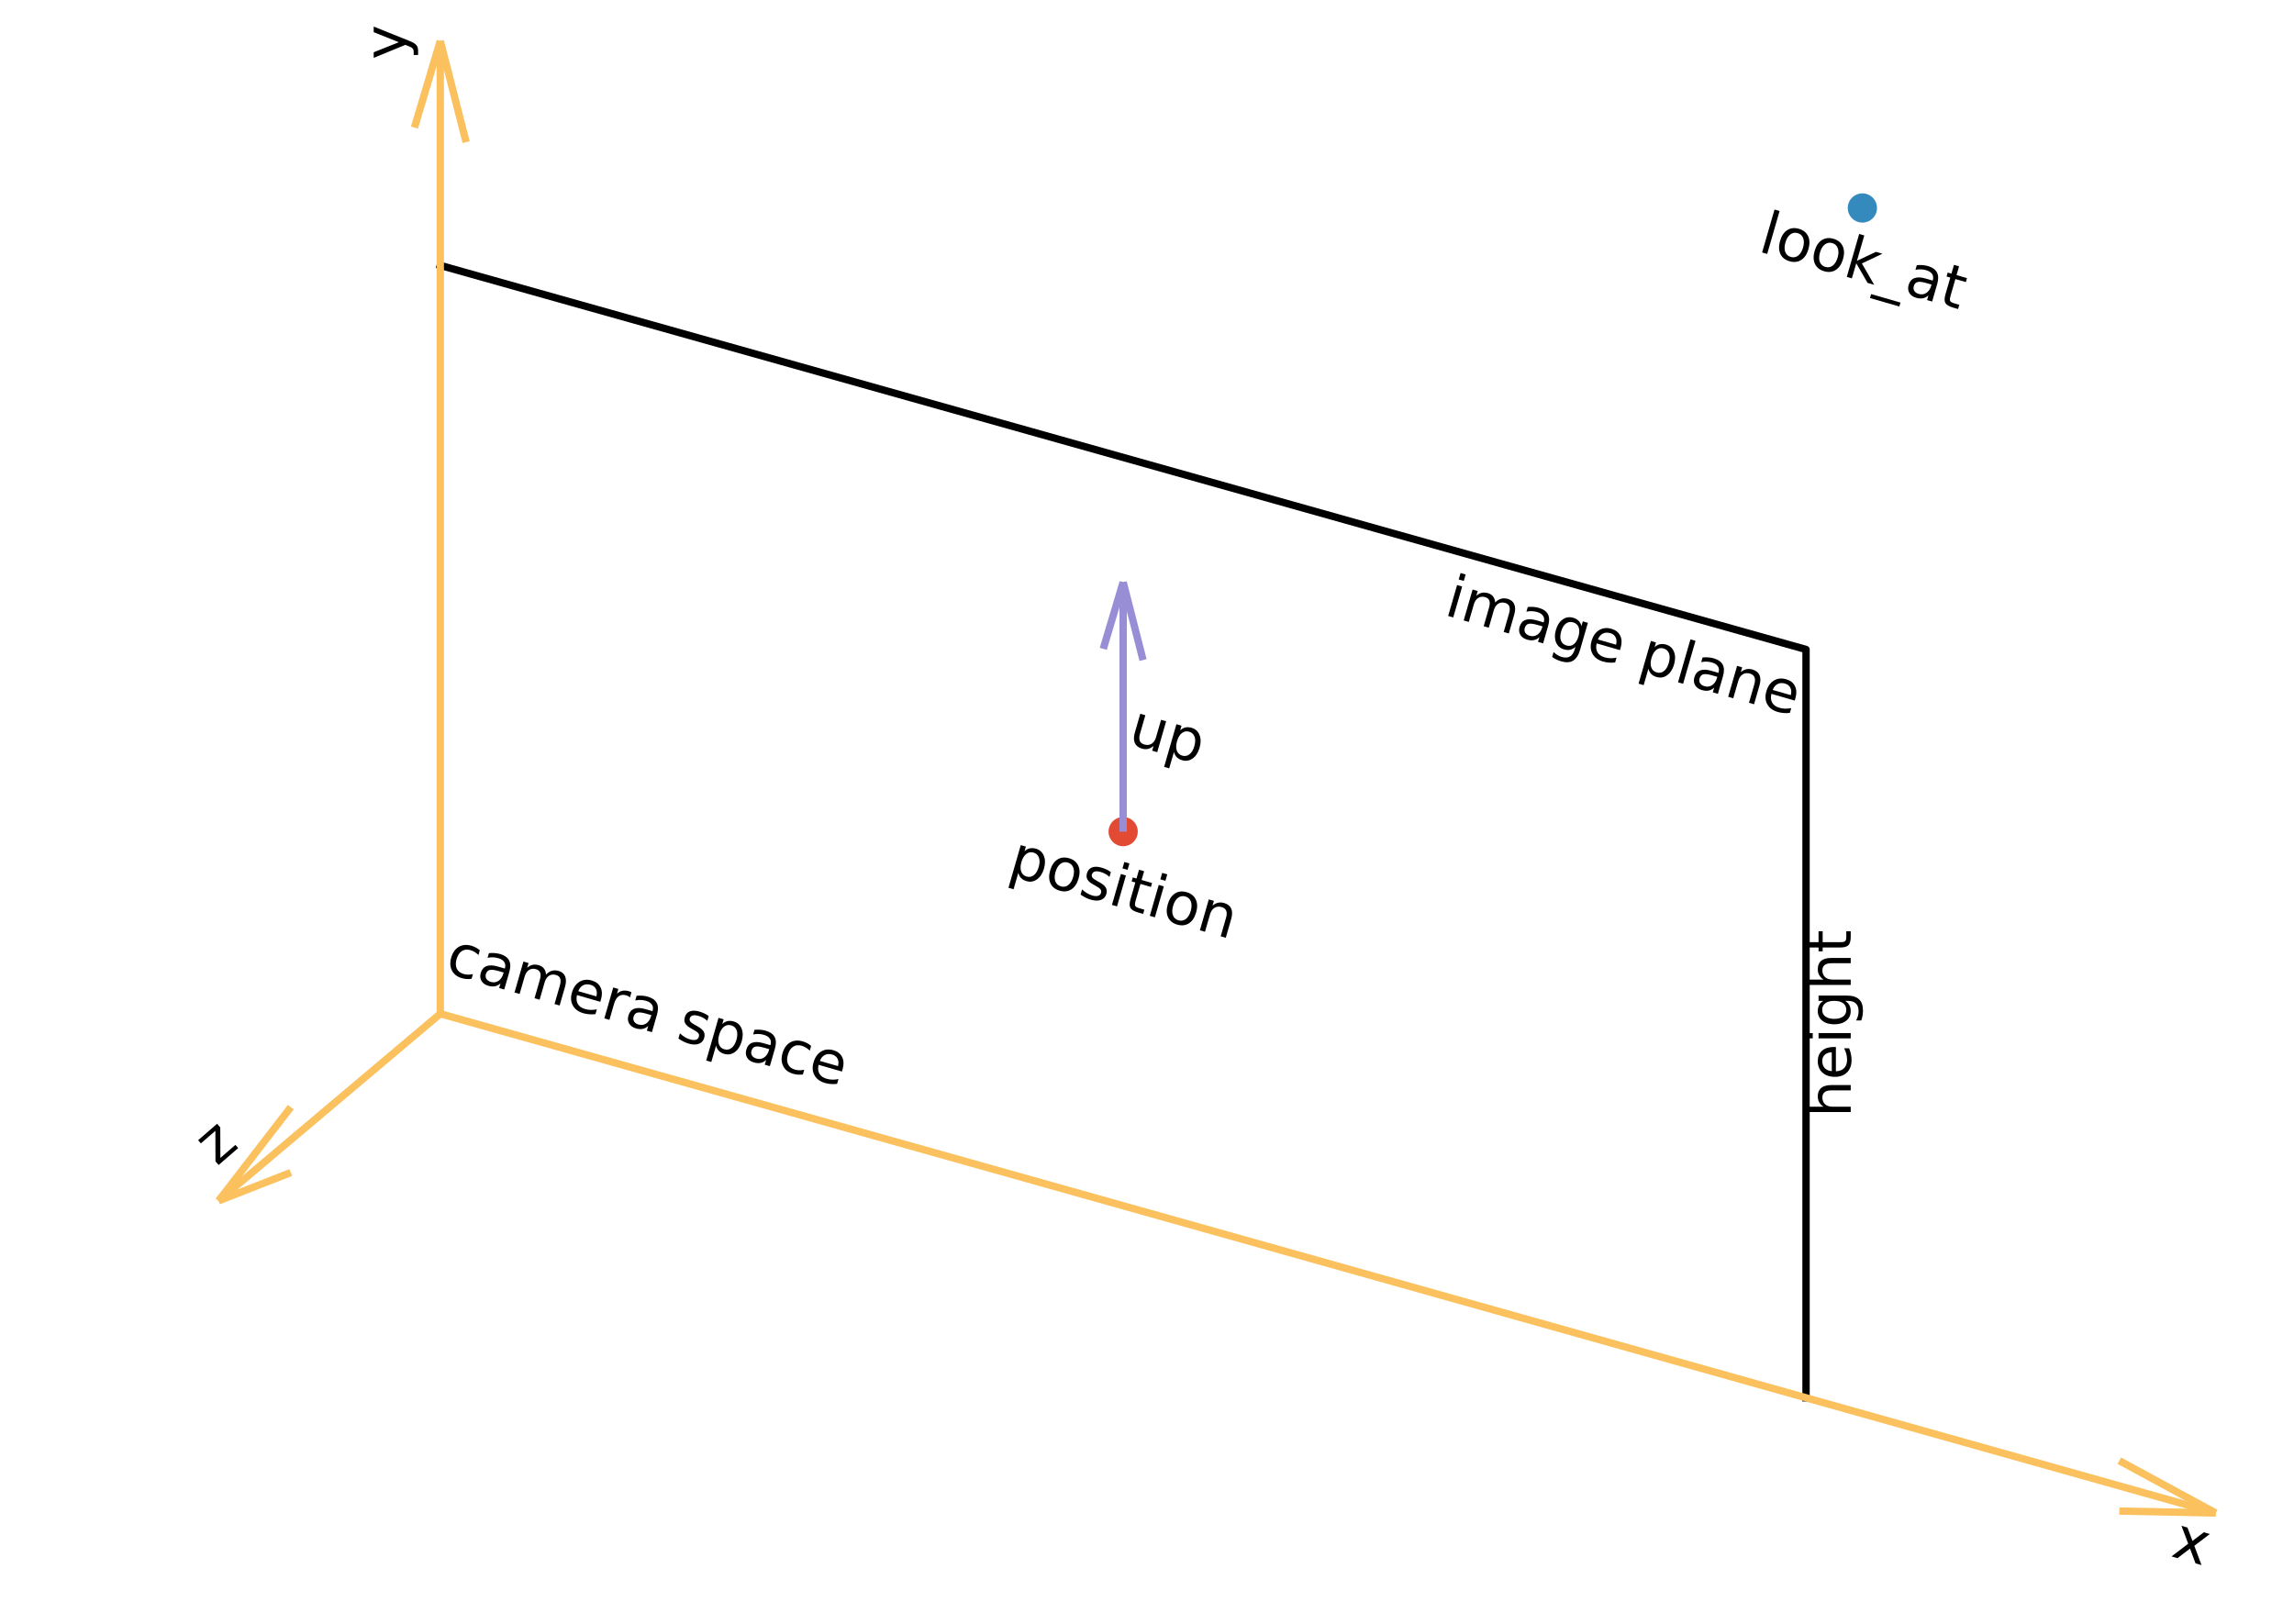
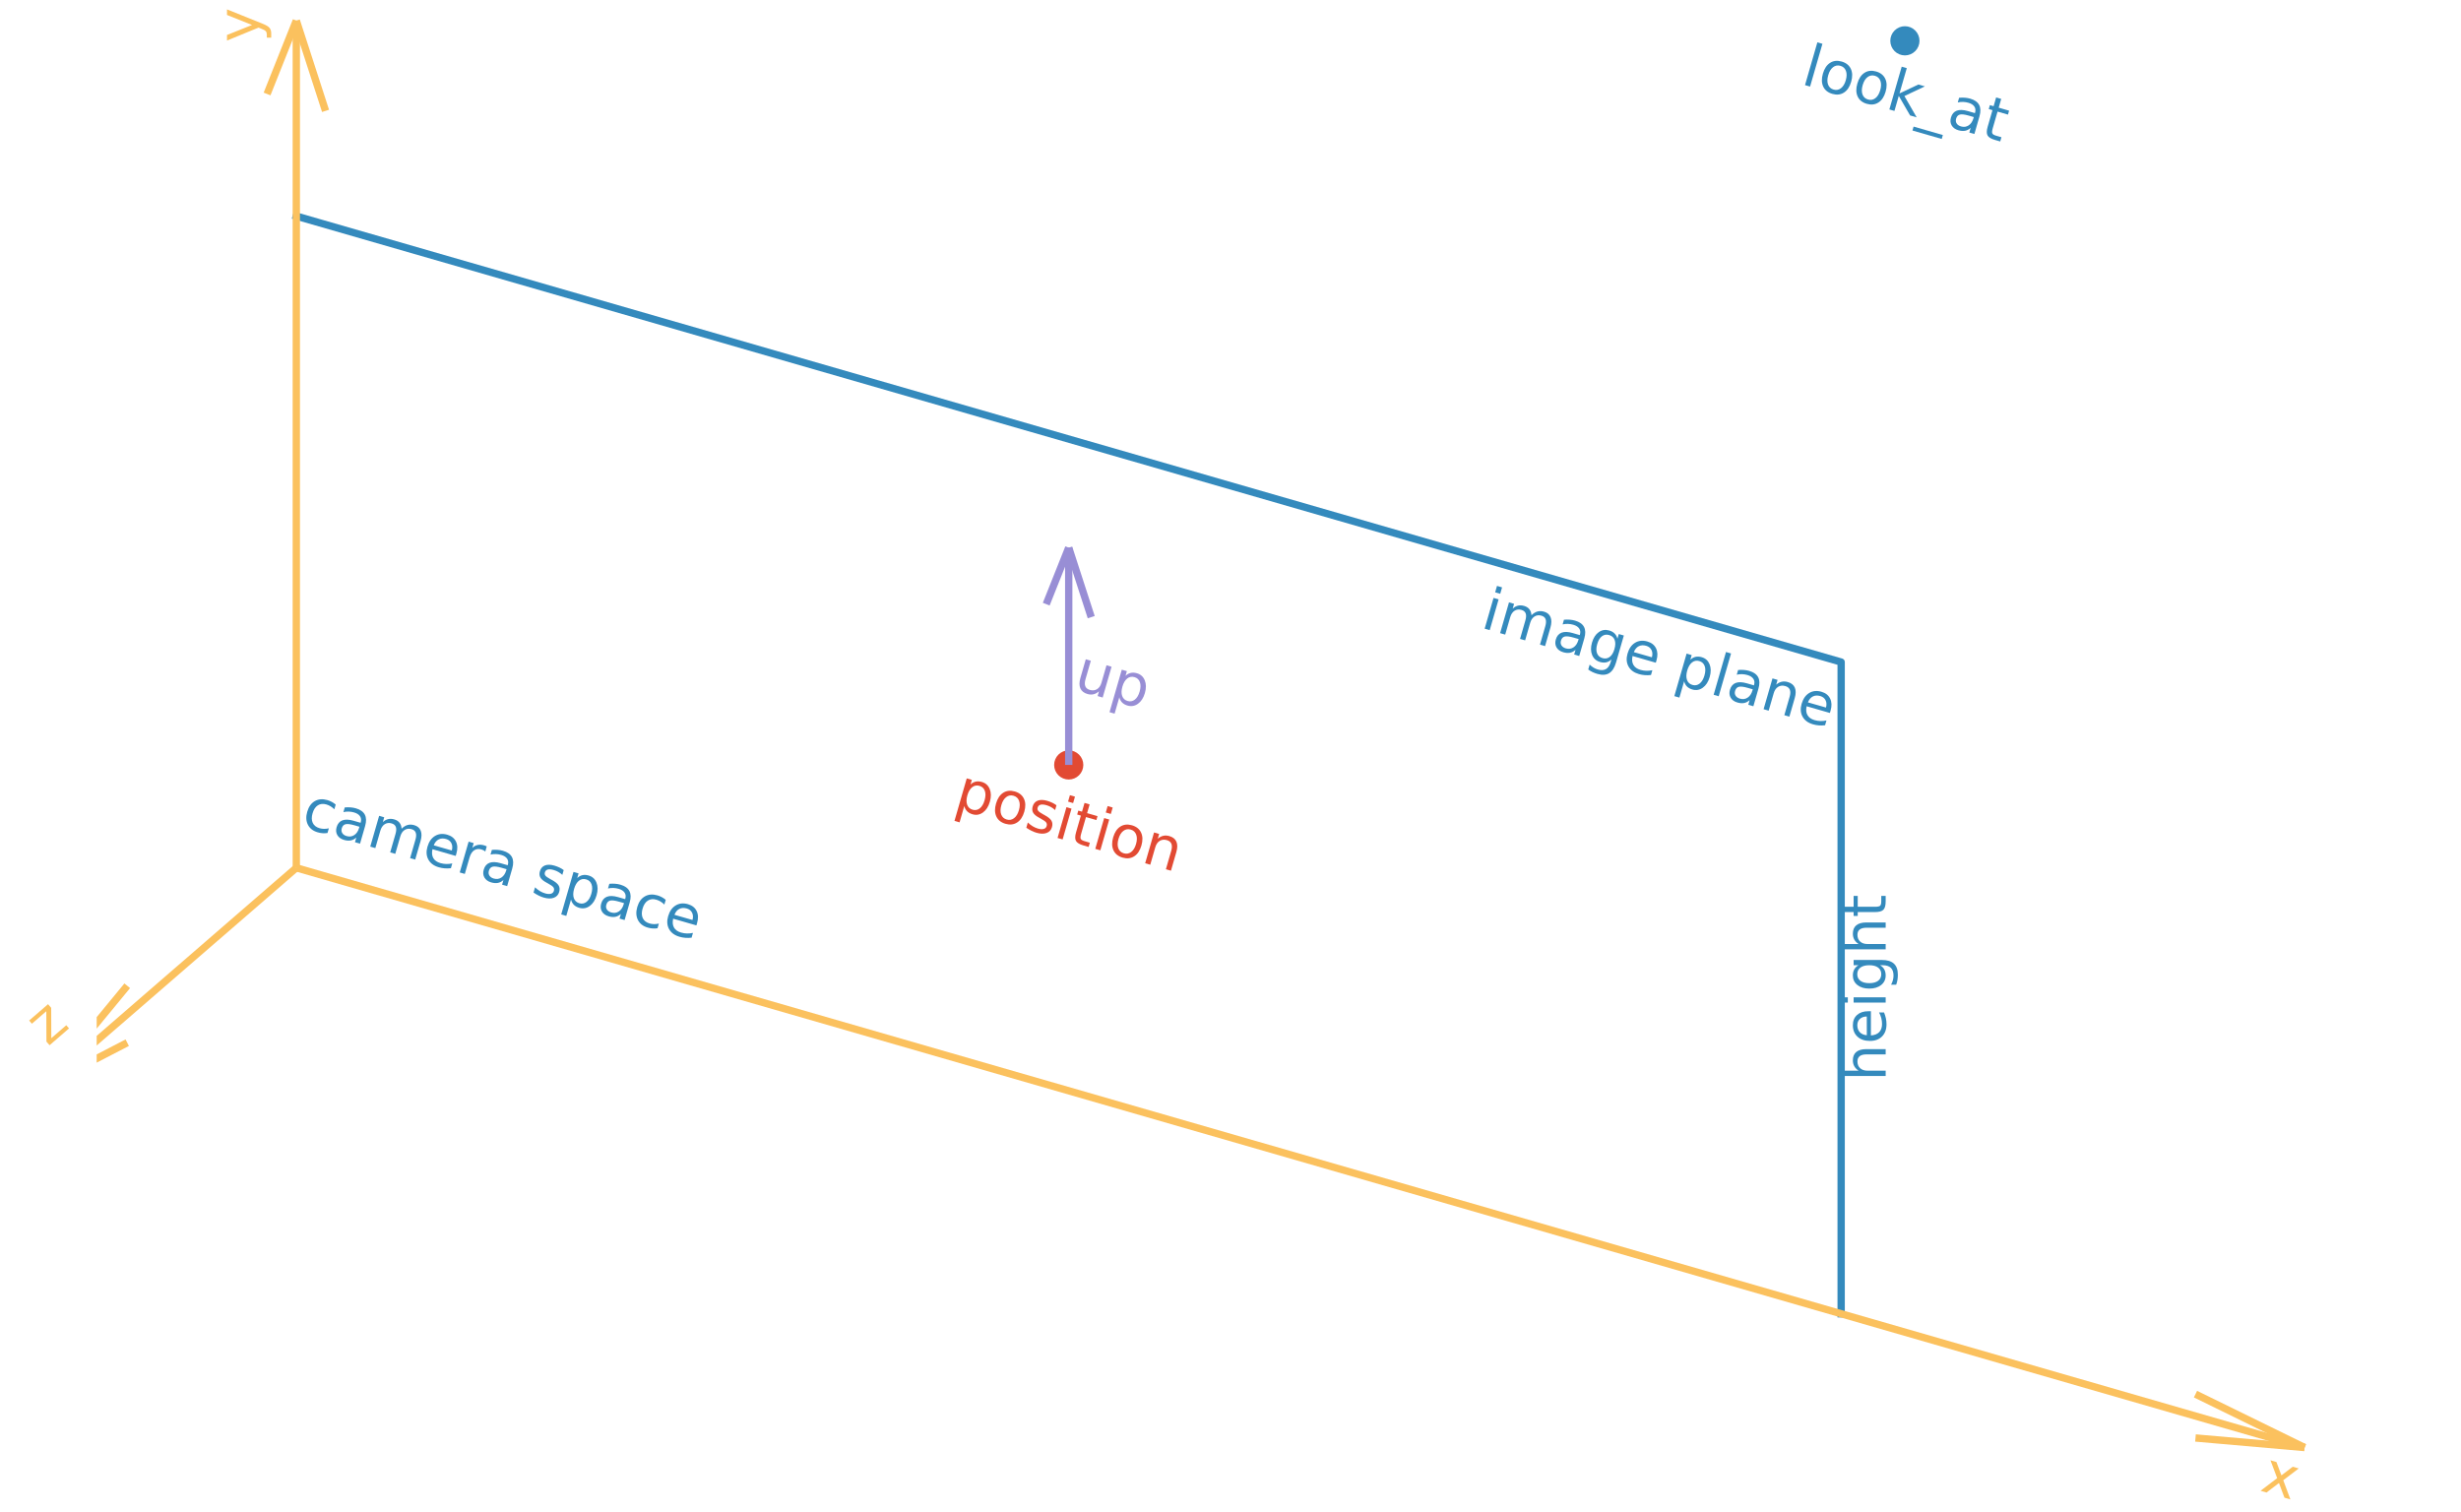
- <svg xmlns="http://www.w3.org/2000/svg" xmlns:xlink="http://www.w3.org/1999/xlink" height="331.2pt" version="1.1" viewBox="0 0 468 331.2" width="468pt">
+ <svg xmlns="http://www.w3.org/2000/svg" xmlns:xlink="http://www.w3.org/1999/xlink" width="504pt" height="309.6pt" viewBox="0 0 504 309.6" version="1.1">
  <defs>
-     <style type="text/css">
- *{stroke-linecap:butt;stroke-linejoin:round;}
-   </style>
+     <style type="text/css">*{stroke-linejoin: round; stroke-linecap: butt}</style>
  </defs>
  <g id="figure_1">
    <g id="patch_1">
-       <path d="M 18 385.2  L 576 385.2  L 576 -158.4  L 18 -158.4  z " style="fill:none;" />
+       <path d="M 19.8 -1  L 19.8 310.6  " style="fill: none" />
    </g>
    <g id="axes_1">
      <g id="Path3DCollection_1">
        <defs>
-           <path d="M 0 2.739  C 0.726 2.739 1.423 2.45 1.936 1.936  C 2.45 1.423 2.739 0.726 2.739 0  C 2.739 -0.726 2.45 -1.423 1.936 -1.936  C 1.423 -2.45 0.726 -2.739 0 -2.739  C -0.726 -2.739 -1.423 -2.45 -1.936 -1.936  C -2.45 -1.423 -2.739 -0.726 -2.739 0  C -2.739 0.726 -2.45 1.423 -1.936 1.936  C -1.423 2.45 -0.726 2.739 0 2.739  z " id="mabaa6e3b68" style="stroke:#348abd;stroke-width:0.5;" />
+           <path id="mb9ea8c057a" d="M 0 2.739  C 0.726 2.739 1.423 2.45 1.936 1.936  C 2.45 1.423 2.739 0.726 2.739 0  C 2.739 -0.726 2.45 -1.423 1.936 -1.936  C 1.423 -2.45 0.726 -2.739 0 -2.739  C -0.726 -2.739 -1.423 -2.45 -1.936 -1.936  C -2.45 -1.423 -2.739 -0.726 -2.739 0  C -2.739 0.726 -2.45 1.423 -1.936 1.936  C -1.423 2.45 -0.726 2.739 0 2.739  z " style="stroke: #348abd; stroke-width: 0.5" />
        </defs>
-         <g clip-path="url(#paa063d9f40)">
-           <use style="fill:#348abd;stroke:#348abd;stroke-width:0.5;" x="379.946" xlink:href="#mabaa6e3b68" y="42.436" />
+         <g clip-path="url(#p80db69fec1)">
+           <use xlink:href="#mb9ea8c057a" x="390.114" y="8.358" style="fill: #348abd; stroke: #348abd; stroke-width: 0.5" />
        </g>
      </g>
      <g id="line2d_1">
-         <path clip-path="url(#paa063d9f40)" d="M 368.448 285.192  L 368.448 132.509  L 89.822 54.152  " style="fill:none;stroke:#000000;stroke-linecap:square;stroke-width:1.5;" />
+         <path d="M 377.058 269.059  L 377.058 135.588  L 60.683 44.258  " clip-path="url(#p80db69fec1)" style="fill: none; stroke: #348abd; stroke-width: 1.5; stroke-linecap: square" />
      </g>
      <g id="Line3DCollection_1">
-         <path clip-path="url(#paa063d9f40)" d="M 44.579 245.005  L 89.822 206.835  " style="fill:none;stroke:#fbc15e;stroke-width:1.5;" />
-         <path clip-path="url(#paa063d9f40)" d="M 44.579 245.005  L 59.328 239.23  " style="fill:none;stroke:#fbc15e;stroke-width:1.5;" />
-         <path clip-path="url(#paa063d9f40)" d="M 44.579 245.005  L 59.328 225.893  " style="fill:none;stroke:#fbc15e;stroke-width:1.5;" />
+         <path d="M 9.31 222.219  L 60.683 177.729  " clip-path="url(#p80db69fec1)" style="fill: none; stroke: #fbc15e; stroke-width: 1.5" />
+         <path d="M 9.31 222.219  L 26.057 213.545  " clip-path="url(#p80db69fec1)" style="fill: none; stroke: #fbc15e; stroke-width: 1.5" />
+         <path d="M 9.31 222.219  L 26.057 201.886  " clip-path="url(#p80db69fec1)" style="fill: none; stroke: #fbc15e; stroke-width: 1.5" />
      </g>
      <g id="text_1">
-         <defs>
-           <path d="M 18.109 8.203  L 18.109 -20.797  L 9.078 -20.797  L 9.078 54.688  L 18.109 54.688  L 18.109 46.391  Q 20.953 51.266 25.266 53.625  Q 29.594 56 35.594 56  Q 45.562 56 51.781 48.094  Q 58.016 40.188 58.016 27.297  Q 58.016 14.406 51.781 6.484  Q 45.562 -1.422 35.594 -1.422  Q 29.594 -1.422 25.266 0.953  Q 20.953 3.328 18.109 8.203  z M 48.688 27.297  Q 48.688 37.203 44.609 42.844  Q 40.531 48.484 33.406 48.484  Q 26.266 48.484 22.188 42.844  Q 18.109 37.203 18.109 27.297  Q 18.109 17.391 22.188 11.75  Q 26.266 6.109 33.406 6.109  Q 40.531 6.109 44.609 11.75  Q 48.688 17.391 48.688 27.297  z " id="DejaVuSans-112" />
-           <path d="M 30.609 48.391  Q 23.391 48.391 19.188 42.75  Q 14.984 37.109 14.984 27.297  Q 14.984 17.484 19.156 11.844  Q 23.344 6.203 30.609 6.203  Q 37.797 6.203 41.984 11.859  Q 46.188 17.531 46.188 27.297  Q 46.188 37.016 41.984 42.703  Q 37.797 48.391 30.609 48.391  z M 30.609 56  Q 42.328 56 49.016 48.375  Q 55.719 40.766 55.719 27.297  Q 55.719 13.875 49.016 6.219  Q 42.328 -1.422 30.609 -1.422  Q 18.844 -1.422 12.172 6.219  Q 5.516 13.875 5.516 27.297  Q 5.516 40.766 12.172 48.375  Q 18.844 56 30.609 56  z " id="DejaVuSans-111" />
-           <path d="M 44.281 53.078  L 44.281 44.578  Q 40.484 46.531 36.375 47.5  Q 32.281 48.484 27.875 48.484  Q 21.188 48.484 17.844 46.438  Q 14.5 44.391 14.5 40.281  Q 14.5 37.156 16.891 35.375  Q 19.281 33.594 26.516 31.984  L 29.594 31.297  Q 39.156 29.25 43.188 25.516  Q 47.219 21.781 47.219 15.094  Q 47.219 7.469 41.188 3.016  Q 35.156 -1.422 24.609 -1.422  Q 20.219 -1.422 15.453 -0.562  Q 10.688 0.297 5.422 2  L 5.422 11.281  Q 10.406 8.688 15.234 7.391  Q 20.062 6.109 24.812 6.109  Q 31.156 6.109 34.562 8.281  Q 37.984 10.453 37.984 14.406  Q 37.984 18.062 35.516 20.016  Q 33.062 21.969 24.703 23.781  L 21.578 24.516  Q 13.234 26.266 9.516 29.906  Q 5.812 33.547 5.812 39.891  Q 5.812 47.609 11.281 51.797  Q 16.75 56 26.812 56  Q 31.781 56 36.172 55.266  Q 40.578 54.547 44.281 53.078  z " id="DejaVuSans-115" />
-           <path d="M 9.422 54.688  L 18.406 54.688  L 18.406 0  L 9.422 0  z M 9.422 75.984  L 18.406 75.984  L 18.406 64.594  L 9.422 64.594  z " id="DejaVuSans-105" />
-           <path d="M 18.312 70.219  L 18.312 54.688  L 36.812 54.688  L 36.812 47.703  L 18.312 47.703  L 18.312 18.016  Q 18.312 11.328 20.141 9.422  Q 21.969 7.516 27.594 7.516  L 36.812 7.516  L 36.812 0  L 27.594 0  Q 17.188 0 13.234 3.875  Q 9.281 7.766 9.281 18.016  L 9.281 47.703  L 2.688 47.703  L 2.688 54.688  L 9.281 54.688  L 9.281 70.219  z " id="DejaVuSans-116" />
-           <path d="M 54.891 33.016  L 54.891 0  L 45.906 0  L 45.906 32.719  Q 45.906 40.484 42.875 44.328  Q 39.844 48.188 33.797 48.188  Q 26.516 48.188 22.312 43.547  Q 18.109 38.922 18.109 30.906  L 18.109 0  L 9.078 0  L 9.078 54.688  L 18.109 54.688  L 18.109 46.188  Q 21.344 51.125 25.703 53.562  Q 30.078 56 35.797 56  Q 45.219 56 50.047 50.172  Q 54.891 44.344 54.891 33.016  z " id="DejaVuSans-110" />
-         </defs>
-         <g transform="translate(205.3835 178.4322)rotate(-343.8979)scale(0.12 -0.12)">
-           <use xlink:href="#DejaVuSans-112" />
-           <use x="63.477" xlink:href="#DejaVuSans-111" />
-           <use x="124.658" xlink:href="#DejaVuSans-115" />
-           <use x="176.758" xlink:href="#DejaVuSans-105" />
-           <use x="204.541" xlink:href="#DejaVuSans-116" />
-           <use x="243.75" xlink:href="#DejaVuSans-105" />
-           <use x="271.533" xlink:href="#DejaVuSans-111" />
-           <use x="332.715" xlink:href="#DejaVuSans-110" />
+         <g style="fill: #e24a33" transform="translate(195.1186 165.419) rotate(16.10211) scale(0.12 -0.12)">
+           <defs>
+             <path id="DejaVuSans-70" d="M 1159 525  L 1159 -1331  L 581 -1331  L 581 3500  L 1159 3500  L 1159 2969  Q 1341 3281 1617 3432  Q 1894 3584 2278 3584  Q 2916 3584 3314 3078  Q 3713 2572 3713 1747  Q 3713 922 3314 415  Q 2916 -91 2278 -91  Q 1894 -91 1617 61  Q 1341 213 1159 525  z M 3116 1747  Q 3116 2381 2855 2742  Q 2594 3103 2138 3103  Q 1681 3103 1420 2742  Q 1159 2381 1159 1747  Q 1159 1113 1420 752  Q 1681 391 2138 391  Q 2594 391 2855 752  Q 3116 1113 3116 1747  z " transform="scale(0.015625)" />
+             <path id="DejaVuSans-6f" d="M 1959 3097  Q 1497 3097 1228 2736  Q 959 2375 959 1747  Q 959 1119 1226 758  Q 1494 397 1959 397  Q 2419 397 2687 759  Q 2956 1122 2956 1747  Q 2956 2369 2687 2733  Q 2419 3097 1959 3097  z M 1959 3584  Q 2709 3584 3137 3096  Q 3566 2609 3566 1747  Q 3566 888 3137 398  Q 2709 -91 1959 -91  Q 1206 -91 779 398  Q 353 888 353 1747  Q 353 2609 779 3096  Q 1206 3584 1959 3584  z " transform="scale(0.015625)" />
+             <path id="DejaVuSans-73" d="M 2834 3397  L 2834 2853  Q 2591 2978 2328 3040  Q 2066 3103 1784 3103  Q 1356 3103 1142 2972  Q 928 2841 928 2578  Q 928 2378 1081 2264  Q 1234 2150 1697 2047  L 1894 2003  Q 2506 1872 2764 1633  Q 3022 1394 3022 966  Q 3022 478 2636 193  Q 2250 -91 1575 -91  Q 1294 -91 989 -36  Q 684 19 347 128  L 347 722  Q 666 556 975 473  Q 1284 391 1588 391  Q 1994 391 2212 530  Q 2431 669 2431 922  Q 2431 1156 2273 1281  Q 2116 1406 1581 1522  L 1381 1569  Q 847 1681 609 1914  Q 372 2147 372 2553  Q 372 3047 722 3315  Q 1072 3584 1716 3584  Q 2034 3584 2315 3537  Q 2597 3491 2834 3397  z " transform="scale(0.015625)" />
+             <path id="DejaVuSans-69" d="M 603 3500  L 1178 3500  L 1178 0  L 603 0  L 603 3500  z M 603 4863  L 1178 4863  L 1178 4134  L 603 4134  L 603 4863  z " transform="scale(0.015625)" />
+             <path id="DejaVuSans-74" d="M 1172 4494  L 1172 3500  L 2356 3500  L 2356 3053  L 1172 3053  L 1172 1153  Q 1172 725 1289 603  Q 1406 481 1766 481  L 2356 481  L 2356 0  L 1766 0  Q 1100 0 847 248  Q 594 497 594 1153  L 594 3053  L 172 3053  L 172 3500  L 594 3500  L 594 4494  L 1172 4494  z " transform="scale(0.015625)" />
+             <path id="DejaVuSans-6e" d="M 3513 2113  L 3513 0  L 2938 0  L 2938 2094  Q 2938 2591 2744 2837  Q 2550 3084 2163 3084  Q 1697 3084 1428 2787  Q 1159 2491 1159 1978  L 1159 0  L 581 0  L 581 3500  L 1159 3500  L 1159 2956  Q 1366 3272 1645 3428  Q 1925 3584 2291 3584  Q 2894 3584 3203 3211  Q 3513 2838 3513 2113  z " transform="scale(0.015625)" />
+           </defs>
+           <use xlink:href="#DejaVuSans-70" />
+           <use xlink:href="#DejaVuSans-6f" x="63.477" />
+           <use xlink:href="#DejaVuSans-73" x="124.658" />
+           <use xlink:href="#DejaVuSans-69" x="176.758" />
+           <use xlink:href="#DejaVuSans-74" x="204.541" />
+           <use xlink:href="#DejaVuSans-69" x="243.75" />
+           <use xlink:href="#DejaVuSans-6f" x="271.533" />
+           <use xlink:href="#DejaVuSans-6e" x="332.715" />
        </g>
      </g>
      <g id="text_2">
-         <defs>
-           <path d="M 9.422 75.984  L 18.406 75.984  L 18.406 0  L 9.422 0  z " id="DejaVuSans-108" />
-           <path d="M 9.078 75.984  L 18.109 75.984  L 18.109 31.109  L 44.922 54.688  L 56.391 54.688  L 27.391 29.109  L 57.625 0  L 45.906 0  L 18.109 26.703  L 18.109 0  L 9.078 0  z " id="DejaVuSans-107" />
-           <path d="M 50.984 -16.609  L 50.984 -23.578  L -0.984 -23.578  L -0.984 -16.609  z " id="DejaVuSans-95" />
-           <path d="M 34.281 27.484  Q 23.391 27.484 19.188 25  Q 14.984 22.516 14.984 16.5  Q 14.984 11.719 18.141 8.906  Q 21.297 6.109 26.703 6.109  Q 34.188 6.109 38.703 11.406  Q 43.219 16.703 43.219 25.484  L 43.219 27.484  z M 52.203 31.203  L 52.203 0  L 43.219 0  L 43.219 8.297  Q 40.141 3.328 35.547 0.953  Q 30.953 -1.422 24.312 -1.422  Q 15.922 -1.422 10.953 3.297  Q 6 8.016 6 15.922  Q 6 25.141 12.172 29.828  Q 18.359 34.516 30.609 34.516  L 43.219 34.516  L 43.219 35.406  Q 43.219 41.609 39.141 45  Q 35.062 48.391 27.688 48.391  Q 23 48.391 18.547 47.266  Q 14.109 46.141 10.016 43.891  L 10.016 52.203  Q 14.938 54.109 19.578 55.047  Q 24.219 56 28.609 56  Q 40.484 56 46.344 49.844  Q 52.203 43.703 52.203 31.203  z " id="DejaVuSans-97" />
-         </defs>
-         <g transform="translate(358.405 51.19671)rotate(-343.8979)scale(0.12 -0.12)">
-           <use xlink:href="#DejaVuSans-108" />
-           <use x="27.783" xlink:href="#DejaVuSans-111" />
-           <use x="88.965" xlink:href="#DejaVuSans-111" />
-           <use x="150.146" xlink:href="#DejaVuSans-107" />
-           <use x="208.057" xlink:href="#DejaVuSans-95" />
-           <use x="258.057" xlink:href="#DejaVuSans-97" />
-           <use x="319.336" xlink:href="#DejaVuSans-116" />
+         <g style="fill: #348abd" transform="translate(368.5726 17.11802) rotate(16.10211) scale(0.12 -0.12)">
+           <defs>
+             <path id="DejaVuSans-6c" d="M 603 4863  L 1178 4863  L 1178 0  L 603 0  L 603 4863  z " transform="scale(0.015625)" />
+             <path id="DejaVuSans-6b" d="M 581 4863  L 1159 4863  L 1159 1991  L 2875 3500  L 3609 3500  L 1753 1863  L 3688 0  L 2938 0  L 1159 1709  L 1159 0  L 581 0  L 581 4863  z " transform="scale(0.015625)" />
+             <path id="DejaVuSans-5f" d="M 3263 -1063  L 3263 -1509  L -63 -1509  L -63 -1063  L 3263 -1063  z " transform="scale(0.015625)" />
+             <path id="DejaVuSans-61" d="M 2194 1759  Q 1497 1759 1228 1600  Q 959 1441 959 1056  Q 959 750 1161 570  Q 1363 391 1709 391  Q 2188 391 2477 730  Q 2766 1069 2766 1631  L 2766 1759  L 2194 1759  z M 3341 1997  L 3341 0  L 2766 0  L 2766 531  Q 2569 213 2275 61  Q 1981 -91 1556 -91  Q 1019 -91 701 211  Q 384 513 384 1019  Q 384 1609 779 1909  Q 1175 2209 1959 2209  L 2766 2209  L 2766 2266  Q 2766 2663 2505 2880  Q 2244 3097 1772 3097  Q 1472 3097 1187 3025  Q 903 2953 641 2809  L 641 3341  Q 956 3463 1253 3523  Q 1550 3584 1831 3584  Q 2591 3584 2966 3190  Q 3341 2797 3341 1997  z " transform="scale(0.015625)" />
+           </defs>
+           <use xlink:href="#DejaVuSans-6c" />
+           <use xlink:href="#DejaVuSans-6f" x="27.783" />
+           <use xlink:href="#DejaVuSans-6f" x="88.965" />
+           <use xlink:href="#DejaVuSans-6b" x="150.146" />
+           <use xlink:href="#DejaVuSans-5f" x="208.057" />
+           <use xlink:href="#DejaVuSans-61" x="258.057" />
+           <use xlink:href="#DejaVuSans-74" x="319.336" />
        </g>
      </g>
      <g id="text_3">
-         <defs>
-           <path d="M 8.5 21.578  L 8.5 54.688  L 17.484 54.688  L 17.484 21.922  Q 17.484 14.156 20.5 10.266  Q 23.531 6.391 29.594 6.391  Q 36.859 6.391 41.078 11.031  Q 45.312 15.672 45.312 23.688  L 45.312 54.688  L 54.297 54.688  L 54.297 0  L 45.312 0  L 45.312 8.406  Q 42.047 3.422 37.719 1  Q 33.406 -1.422 27.688 -1.422  Q 18.266 -1.422 13.375 4.438  Q 8.5 10.297 8.5 21.578  z M 31.109 56  z " id="DejaVuSans-117" />
-         </defs>
-         <g transform="translate(229.8273 151.6568)rotate(-343.8979)scale(0.12 -0.12)">
-           <use xlink:href="#DejaVuSans-117" />
-           <use x="63.379" xlink:href="#DejaVuSans-112" />
+         <g style="fill: #988ed5" transform="translate(219.5624 141.045) rotate(16.10211) scale(0.12 -0.12)">
+           <defs>
+             <path id="DejaVuSans-75" d="M 544 1381  L 544 3500  L 1119 3500  L 1119 1403  Q 1119 906 1312 657  Q 1506 409 1894 409  Q 2359 409 2629 706  Q 2900 1003 2900 1516  L 2900 3500  L 3475 3500  L 3475 0  L 2900 0  L 2900 538  Q 2691 219 2414 64  Q 2138 -91 1772 -91  Q 1169 -91 856 284  Q 544 659 544 1381  z M 1991 3584  L 1991 3584  z " transform="scale(0.015625)" />
+           </defs>
+           <use xlink:href="#DejaVuSans-75" />
+           <use xlink:href="#DejaVuSans-70" x="63.379" />
        </g>
      </g>
      <g id="text_4">
-         <defs>
-           <path d="M 52 44.188  Q 55.375 50.25 60.062 53.125  Q 64.75 56 71.094 56  Q 79.641 56 84.281 50.016  Q 88.922 44.047 88.922 33.016  L 88.922 0  L 79.891 0  L 79.891 32.719  Q 79.891 40.578 77.094 44.375  Q 74.312 48.188 68.609 48.188  Q 61.625 48.188 57.562 43.547  Q 53.516 38.922 53.516 30.906  L 53.516 0  L 44.484 0  L 44.484 32.719  Q 44.484 40.625 41.703 44.406  Q 38.922 48.188 33.109 48.188  Q 26.219 48.188 22.156 43.531  Q 18.109 38.875 18.109 30.906  L 18.109 0  L 9.078 0  L 9.078 54.688  L 18.109 54.688  L 18.109 46.188  Q 21.188 51.219 25.484 53.609  Q 29.781 56 35.688 56  Q 41.656 56 45.828 52.969  Q 50 49.953 52 44.188  z " id="DejaVuSans-109" />
-           <path d="M 45.406 27.984  Q 45.406 37.75 41.375 43.109  Q 37.359 48.484 30.078 48.484  Q 22.859 48.484 18.828 43.109  Q 14.797 37.75 14.797 27.984  Q 14.797 18.266 18.828 12.891  Q 22.859 7.516 30.078 7.516  Q 37.359 7.516 41.375 12.891  Q 45.406 18.266 45.406 27.984  z M 54.391 6.781  Q 54.391 -7.172 48.188 -13.984  Q 42 -20.797 29.203 -20.797  Q 24.469 -20.797 20.266 -20.094  Q 16.062 -19.391 12.109 -17.922  L 12.109 -9.188  Q 16.062 -11.328 19.922 -12.344  Q 23.781 -13.375 27.781 -13.375  Q 36.625 -13.375 41.016 -8.766  Q 45.406 -4.156 45.406 5.172  L 45.406 9.625  Q 42.625 4.781 38.281 2.391  Q 33.938 0 27.875 0  Q 17.828 0 11.672 7.656  Q 5.516 15.328 5.516 27.984  Q 5.516 40.672 11.672 48.328  Q 17.828 56 27.875 56  Q 33.938 56 38.281 53.609  Q 42.625 51.219 45.406 46.391  L 45.406 54.688  L 54.391 54.688  z " id="DejaVuSans-103" />
-           <path d="M 56.203 29.594  L 56.203 25.203  L 14.891 25.203  Q 15.484 15.922 20.484 11.062  Q 25.484 6.203 34.422 6.203  Q 39.594 6.203 44.453 7.469  Q 49.312 8.734 54.109 11.281  L 54.109 2.781  Q 49.266 0.734 44.188 -0.344  Q 39.109 -1.422 33.891 -1.422  Q 20.797 -1.422 13.156 6.188  Q 5.516 13.812 5.516 26.812  Q 5.516 40.234 12.766 48.109  Q 20.016 56 32.328 56  Q 43.359 56 49.781 48.891  Q 56.203 41.797 56.203 29.594  z M 47.219 32.234  Q 47.125 39.594 43.094 43.984  Q 39.062 48.391 32.422 48.391  Q 24.906 48.391 20.391 44.141  Q 15.875 39.891 15.188 32.172  z " id="DejaVuSans-101" />
-           <path id="DejaVuSans-32" />
-         </defs>
-         <g transform="translate(294.3552 125.3608)rotate(-343.8979)scale(0.12 -0.12)">
-           <use xlink:href="#DejaVuSans-105" />
-           <use x="27.783" xlink:href="#DejaVuSans-109" />
-           <use x="125.195" xlink:href="#DejaVuSans-97" />
-           <use x="186.475" xlink:href="#DejaVuSans-103" />
-           <use x="249.951" xlink:href="#DejaVuSans-101" />
-           <use x="311.475" xlink:href="#DejaVuSans-32" />
-           <use x="343.262" xlink:href="#DejaVuSans-112" />
-           <use x="406.738" xlink:href="#DejaVuSans-108" />
-           <use x="434.521" xlink:href="#DejaVuSans-97" />
-           <use x="495.801" xlink:href="#DejaVuSans-110" />
-           <use x="559.18" xlink:href="#DejaVuSans-101" />
+         <g style="fill: #348abd" transform="translate(302.965 128.44) rotate(16.10211) scale(0.12 -0.12)">
+           <defs>
+             <path id="DejaVuSans-6d" d="M 3328 2828  Q 3544 3216 3844 3400  Q 4144 3584 4550 3584  Q 5097 3584 5394 3201  Q 5691 2819 5691 2113  L 5691 0  L 5113 0  L 5113 2094  Q 5113 2597 4934 2840  Q 4756 3084 4391 3084  Q 3944 3084 3684 2787  Q 3425 2491 3425 1978  L 3425 0  L 2847 0  L 2847 2094  Q 2847 2600 2669 2842  Q 2491 3084 2119 3084  Q 1678 3084 1418 2786  Q 1159 2488 1159 1978  L 1159 0  L 581 0  L 581 3500  L 1159 3500  L 1159 2956  Q 1356 3278 1631 3431  Q 1906 3584 2284 3584  Q 2666 3584 2933 3390  Q 3200 3197 3328 2828  z " transform="scale(0.015625)" />
+             <path id="DejaVuSans-67" d="M 2906 1791  Q 2906 2416 2648 2759  Q 2391 3103 1925 3103  Q 1463 3103 1205 2759  Q 947 2416 947 1791  Q 947 1169 1205 825  Q 1463 481 1925 481  Q 2391 481 2648 825  Q 2906 1169 2906 1791  z M 3481 434  Q 3481 -459 3084 -895  Q 2688 -1331 1869 -1331  Q 1566 -1331 1297 -1286  Q 1028 -1241 775 -1147  L 775 -588  Q 1028 -725 1275 -790  Q 1522 -856 1778 -856  Q 2344 -856 2625 -561  Q 2906 -266 2906 331  L 2906 616  Q 2728 306 2450 153  Q 2172 0 1784 0  Q 1141 0 747 490  Q 353 981 353 1791  Q 353 2603 747 3093  Q 1141 3584 1784 3584  Q 2172 3584 2450 3431  Q 2728 3278 2906 2969  L 2906 3500  L 3481 3500  L 3481 434  z " transform="scale(0.015625)" />
+             <path id="DejaVuSans-65" d="M 3597 1894  L 3597 1613  L 953 1613  Q 991 1019 1311 708  Q 1631 397 2203 397  Q 2534 397 2845 478  Q 3156 559 3463 722  L 3463 178  Q 3153 47 2828 -22  Q 2503 -91 2169 -91  Q 1331 -91 842 396  Q 353 884 353 1716  Q 353 2575 817 3079  Q 1281 3584 2069 3584  Q 2775 3584 3186 3129  Q 3597 2675 3597 1894  z M 3022 2063  Q 3016 2534 2758 2815  Q 2500 3097 2075 3097  Q 1594 3097 1305 2825  Q 1016 2553 972 2059  L 3022 2063  z " transform="scale(0.015625)" />
+             <path id="DejaVuSans-20" transform="scale(0.015625)" />
+           </defs>
+           <use xlink:href="#DejaVuSans-69" />
+           <use xlink:href="#DejaVuSans-6d" x="27.783" />
+           <use xlink:href="#DejaVuSans-61" x="125.195" />
+           <use xlink:href="#DejaVuSans-67" x="186.475" />
+           <use xlink:href="#DejaVuSans-65" x="249.951" />
+           <use xlink:href="#DejaVuSans-20" x="311.475" />
+           <use xlink:href="#DejaVuSans-70" x="343.262" />
+           <use xlink:href="#DejaVuSans-6c" x="406.738" />
+           <use xlink:href="#DejaVuSans-61" x="434.521" />
+           <use xlink:href="#DejaVuSans-6e" x="495.801" />
+           <use xlink:href="#DejaVuSans-65" x="559.18" />
        </g>
      </g>
      <g id="text_5">
-         <defs>
-           <path d="M 48.781 52.594  L 48.781 44.188  Q 44.969 46.297 41.141 47.344  Q 37.312 48.391 33.406 48.391  Q 24.656 48.391 19.812 42.844  Q 14.984 37.312 14.984 27.297  Q 14.984 17.281 19.812 11.734  Q 24.656 6.203 33.406 6.203  Q 37.312 6.203 41.141 7.25  Q 44.969 8.297 48.781 10.406  L 48.781 2.094  Q 45.016 0.344 40.984 -0.531  Q 36.969 -1.422 32.422 -1.422  Q 20.062 -1.422 12.781 6.344  Q 5.516 14.109 5.516 27.297  Q 5.516 40.672 12.859 48.328  Q 20.219 56 33.016 56  Q 37.156 56 41.109 55.141  Q 45.062 54.297 48.781 52.594  z " id="DejaVuSans-99" />
-           <path d="M 41.109 46.297  Q 39.594 47.172 37.812 47.578  Q 36.031 48 33.891 48  Q 26.266 48 22.188 43.047  Q 18.109 38.094 18.109 28.812  L 18.109 0  L 9.078 0  L 9.078 54.688  L 18.109 54.688  L 18.109 46.188  Q 20.953 51.172 25.484 53.578  Q 30.031 56 36.531 56  Q 37.453 56 38.578 55.875  Q 39.703 55.766 41.062 55.516  z " id="DejaVuSans-114" />
-         </defs>
-         <g transform="translate(90.51424 198.3216)rotate(-343.8979)scale(0.12 -0.12)">
-           <use xlink:href="#DejaVuSans-99" />
-           <use x="54.98" xlink:href="#DejaVuSans-97" />
-           <use x="116.26" xlink:href="#DejaVuSans-109" />
-           <use x="213.672" xlink:href="#DejaVuSans-101" />
-           <use x="275.195" xlink:href="#DejaVuSans-114" />
-           <use x="316.309" xlink:href="#DejaVuSans-97" />
-           <use x="377.588" xlink:href="#DejaVuSans-32" />
-           <use x="409.375" xlink:href="#DejaVuSans-115" />
-           <use x="461.475" xlink:href="#DejaVuSans-112" />
-           <use x="524.951" xlink:href="#DejaVuSans-97" />
-           <use x="586.23" xlink:href="#DejaVuSans-99" />
-           <use x="641.211" xlink:href="#DejaVuSans-101" />
+         <g style="fill: #348abd" transform="translate(61.3747 169.2161) rotate(16.10211) scale(0.12 -0.12)">
+           <defs>
+             <path id="DejaVuSans-63" d="M 3122 3366  L 3122 2828  Q 2878 2963 2633 3030  Q 2388 3097 2138 3097  Q 1578 3097 1268 2742  Q 959 2388 959 1747  Q 959 1106 1268 751  Q 1578 397 2138 397  Q 2388 397 2633 464  Q 2878 531 3122 666  L 3122 134  Q 2881 22 2623 -34  Q 2366 -91 2075 -91  Q 1284 -91 818 406  Q 353 903 353 1747  Q 353 2603 823 3093  Q 1294 3584 2113 3584  Q 2378 3584 2631 3529  Q 2884 3475 3122 3366  z " transform="scale(0.015625)" />
+             <path id="DejaVuSans-72" d="M 2631 2963  Q 2534 3019 2420 3045  Q 2306 3072 2169 3072  Q 1681 3072 1420 2755  Q 1159 2438 1159 1844  L 1159 0  L 581 0  L 581 3500  L 1159 3500  L 1159 2956  Q 1341 3275 1631 3429  Q 1922 3584 2338 3584  Q 2397 3584 2469 3576  Q 2541 3569 2628 3553  L 2631 2963  z " transform="scale(0.015625)" />
+           </defs>
+           <use xlink:href="#DejaVuSans-63" />
+           <use xlink:href="#DejaVuSans-61" x="54.98" />
+           <use xlink:href="#DejaVuSans-6d" x="116.26" />
+           <use xlink:href="#DejaVuSans-65" x="213.672" />
+           <use xlink:href="#DejaVuSans-72" x="275.195" />
+           <use xlink:href="#DejaVuSans-61" x="316.309" />
+           <use xlink:href="#DejaVuSans-20" x="377.588" />
+           <use xlink:href="#DejaVuSans-73" x="409.375" />
+           <use xlink:href="#DejaVuSans-70" x="461.475" />
+           <use xlink:href="#DejaVuSans-61" x="524.951" />
+           <use xlink:href="#DejaVuSans-63" x="586.23" />
+           <use xlink:href="#DejaVuSans-65" x="641.211" />
        </g>
      </g>
      <g id="text_6">
-         <defs>
-           <path d="M 54.891 33.016  L 54.891 0  L 45.906 0  L 45.906 32.719  Q 45.906 40.484 42.875 44.328  Q 39.844 48.188 33.797 48.188  Q 26.516 48.188 22.312 43.547  Q 18.109 38.922 18.109 30.906  L 18.109 0  L 9.078 0  L 9.078 75.984  L 18.109 75.984  L 18.109 46.188  Q 21.344 51.125 25.703 53.562  Q 30.078 56 35.797 56  Q 45.219 56 50.047 50.172  Q 54.891 44.344 54.891 33.016  z " id="DejaVuSans-104" />
-         </defs>
-         <g transform="translate(377.5663 227.9752)rotate(-90)scale(0.12 -0.12)">
-           <use xlink:href="#DejaVuSans-104" />
-           <use x="63.379" xlink:href="#DejaVuSans-101" />
-           <use x="124.902" xlink:href="#DejaVuSans-105" />
-           <use x="152.686" xlink:href="#DejaVuSans-103" />
-           <use x="216.162" xlink:href="#DejaVuSans-104" />
-           <use x="279.541" xlink:href="#DejaVuSans-116" />
+         <g style="fill: #348abd" transform="translate(386.1761 221.4485) rotate(-90) scale(0.12 -0.12)">
+           <defs>
+             <path id="DejaVuSans-68" d="M 3513 2113  L 3513 0  L 2938 0  L 2938 2094  Q 2938 2591 2744 2837  Q 2550 3084 2163 3084  Q 1697 3084 1428 2787  Q 1159 2491 1159 1978  L 1159 0  L 581 0  L 581 4863  L 1159 4863  L 1159 2956  Q 1366 3272 1645 3428  Q 1925 3584 2291 3584  Q 2894 3584 3203 3211  Q 3513 2838 3513 2113  z " transform="scale(0.015625)" />
+           </defs>
+           <use xlink:href="#DejaVuSans-68" />
+           <use xlink:href="#DejaVuSans-65" x="63.379" />
+           <use xlink:href="#DejaVuSans-69" x="124.902" />
+           <use xlink:href="#DejaVuSans-67" x="152.686" />
+           <use xlink:href="#DejaVuSans-68" x="216.162" />
+           <use xlink:href="#DejaVuSans-74" x="279.541" />
        </g>
      </g>
      <g id="text_7">
-         <defs>
-           <path d="M 54.891 54.688  L 35.109 28.078  L 55.906 0  L 45.312 0  L 29.391 21.484  L 13.484 0  L 2.875 0  L 24.125 28.609  L 4.688 54.688  L 15.281 54.688  L 29.781 35.203  L 44.281 54.688  z " id="DejaVuSans-120" />
-         </defs>
-         <g transform="translate(442.6833 317.4589)rotate(-343.8979)scale(0.12 -0.12)">
-           <use xlink:href="#DejaVuSans-120" />
+         <g style="fill: #fbc15e" transform="translate(462.6179 305.2183) rotate(16.10211) scale(0.12 -0.12)">
+           <defs>
+             <path id="DejaVuSans-78" d="M 3513 3500  L 2247 1797  L 3578 0  L 2900 0  L 1881 1375  L 863 0  L 184 0  L 1544 1831  L 300 3500  L 978 3500  L 1906 2253  L 2834 3500  L 3513 3500  z " transform="scale(0.015625)" />
+           </defs>
+           <use xlink:href="#DejaVuSans-78" />
        </g>
      </g>
      <g id="text_8">
-         <defs>
-           <path d="M 32.172 -5.078  Q 28.375 -14.844 24.75 -17.812  Q 21.141 -20.797 15.094 -20.797  L 7.906 -20.797  L 7.906 -13.281  L 13.188 -13.281  Q 16.891 -13.281 18.938 -11.516  Q 21 -9.766 23.484 -3.219  L 25.094 0.875  L 2.984 54.688  L 12.5 54.688  L 29.594 11.922  L 46.688 54.688  L 56.203 54.688  z " id="DejaVuSans-121" />
-         </defs>
-         <g transform="translate(82.80213 12.1644)rotate(-90)scale(0.12 -0.12)">
-           <use xlink:href="#DejaVuSans-121" />
+         <g style="fill: #fbc15e" transform="translate(53.04962 8.666053) rotate(-90) scale(0.12 -0.12)">
+           <defs>
+             <path id="DejaVuSans-79" d="M 2059 -325  Q 1816 -950 1584 -1140  Q 1353 -1331 966 -1331  L 506 -1331  L 506 -850  L 844 -850  Q 1081 -850 1212 -737  Q 1344 -625 1503 -206  L 1606 56  L 191 3500  L 800 3500  L 1894 763  L 2988 3500  L 3597 3500  L 2059 -325  z " transform="scale(0.015625)" />
+           </defs>
+           <use xlink:href="#DejaVuSans-79" />
        </g>
      </g>
      <g id="text_9">
-         <defs>
-           <path d="M 5.516 54.688  L 48.188 54.688  L 48.188 46.484  L 14.406 7.172  L 48.188 7.172  L 48.188 0  L 4.297 0  L 4.297 8.203  L 38.094 47.516  L 5.516 47.516  z " id="DejaVuSans-122" />
-         </defs>
-         <g transform="translate(44.21656 238.0295)rotate(-40.89339)scale(0.12 -0.12)">
-           <use xlink:href="#DejaVuSans-122" />
+         <g style="fill: #fbc15e" transform="translate(9.764589 214.4009) rotate(-40.89339) scale(0.12 -0.12)">
+           <defs>
+             <path id="DejaVuSans-7a" d="M 353 3500  L 3084 3500  L 3084 2975  L 922 459  L 3084 459  L 3084 0  L 275 0  L 275 525  L 2438 3041  L 353 3041  L 353 3500  z " transform="scale(0.015625)" />
+           </defs>
+           <use xlink:href="#DejaVuSans-7a" />
        </g>
+       </g>
+       <g id="Line3DCollection_2">
+         <path d="M 60.683 4.217  L 60.683 177.729  " clip-path="url(#p80db69fec1)" style="fill: none; stroke: #fbc15e; stroke-width: 1.5" />
+         <path d="M 60.683 4.217  L 54.695 19.248  " clip-path="url(#p80db69fec1)" style="fill: none; stroke: #fbc15e; stroke-width: 1.5" />
+         <path d="M 60.683 4.217  L 66.67 22.706  " clip-path="url(#p80db69fec1)" style="fill: none; stroke: #fbc15e; stroke-width: 1.5" />
      </g>
      <g id="Path3DCollection_2">
        <defs>
-           <path d="M 0 2.739  C 0.726 2.739 1.423 2.45 1.936 1.936  C 2.45 1.423 2.739 0.726 2.739 0  C 2.739 -0.726 2.45 -1.423 1.936 -1.936  C 1.423 -2.45 0.726 -2.739 0 -2.739  C -0.726 -2.739 -1.423 -2.45 -1.936 -1.936  C -2.45 -1.423 -2.739 -0.726 -2.739 0  C -2.739 0.726 -2.45 1.423 -1.936 1.936  C -1.423 2.45 -0.726 2.739 0 2.739  z " id="m6b47622e22" style="stroke:#e24a33;stroke-width:0.5;" />
+           <path id="md84394b5b8" d="M 0 2.739  C 0.726 2.739 1.423 2.45 1.936 1.936  C 2.45 1.423 2.739 0.726 2.739 0  C 2.739 -0.726 2.45 -1.423 1.936 -1.936  C 1.423 -2.45 0.726 -2.739 0 -2.739  C -0.726 -2.739 -1.423 -2.45 -1.936 -1.936  C -2.45 -1.423 -2.739 -0.726 -2.739 0  C -2.739 0.726 -2.45 1.423 -1.936 1.936  C -1.423 2.45 -0.726 2.739 0 2.739  z " style="stroke: #e24a33; stroke-width: 0.5" />
        </defs>
-         <g clip-path="url(#paa063d9f40)">
-           <use style="fill:#e24a33;stroke:#e24a33;stroke-width:0.5;" x="229.135" xlink:href="#m6b47622e22" y="169.672" />
+         <g clip-path="url(#p80db69fec1)">
+           <use xlink:href="#md84394b5b8" x="218.87" y="156.659" style="fill: #e24a33; stroke: #e24a33; stroke-width: 0.5" />
        </g>
      </g>
-       <g id="Line3DCollection_2">
-         <path clip-path="url(#paa063d9f40)" d="M 89.822 8.347  L 89.822 206.835  " style="fill:none;stroke:#fbc15e;stroke-width:1.5;" />
-         <path clip-path="url(#paa063d9f40)" d="M 89.822 8.347  L 84.549 26.037  " style="fill:none;stroke:#fbc15e;stroke-width:1.5;" />
-         <path clip-path="url(#paa063d9f40)" d="M 89.822 8.347  L 95.095 29.003  " style="fill:none;stroke:#fbc15e;stroke-width:1.5;" />
-       </g>
      <g id="Line3DCollection_3">
-         <path clip-path="url(#paa063d9f40)" d="M 229.135 118.778  L 229.135 169.672  " style="fill:none;stroke:#988ed5;stroke-width:1.5;" />
-         <path clip-path="url(#paa063d9f40)" d="M 229.135 118.778  L 225.079 132.385  " style="fill:none;stroke:#988ed5;stroke-width:1.5;" />
-         <path clip-path="url(#paa063d9f40)" d="M 229.135 118.778  L 233.192 134.666  " style="fill:none;stroke:#988ed5;stroke-width:1.5;" />
+         <path d="M 218.87 112.168  L 218.87 156.659  " clip-path="url(#p80db69fec1)" style="fill: none; stroke: #988ed5; stroke-width: 1.5" />
+         <path d="M 218.87 112.168  L 214.264 123.731  " clip-path="url(#p80db69fec1)" style="fill: none; stroke: #988ed5; stroke-width: 1.5" />
+         <path d="M 218.87 112.168  L 223.476 126.39  " clip-path="url(#p80db69fec1)" style="fill: none; stroke: #988ed5; stroke-width: 1.5" />
      </g>
      <g id="Line3DCollection_4">
-         <path clip-path="url(#paa063d9f40)" d="M 452.036 308.699  L 89.822 206.835  " style="fill:none;stroke:#fbc15e;stroke-width:1.5;" />
-         <path clip-path="url(#paa063d9f40)" d="M 452.036 308.699  L 432.356 308.301  " style="fill:none;stroke:#fbc15e;stroke-width:1.5;" />
-         <path clip-path="url(#paa063d9f40)" d="M 452.036 308.699  L 432.356 298.027  " style="fill:none;stroke:#fbc15e;stroke-width:1.5;" />
+         <path d="M 471.971 296.458  L 60.683 177.729  " clip-path="url(#p80db69fec1)" style="fill: none; stroke: #fbc15e; stroke-width: 1.5" />
+         <path d="M 471.971 296.458  L 449.624 294.498  " clip-path="url(#p80db69fec1)" style="fill: none; stroke: #fbc15e; stroke-width: 1.5" />
+         <path d="M 471.971 296.458  L 449.624 285.516  " clip-path="url(#p80db69fec1)" style="fill: none; stroke: #fbc15e; stroke-width: 1.5" />
      </g>
    </g>
  </g>
  <defs>
-     <clipPath id="paa063d9f40">
-       <rect height="543.6" width="558" x="18" y="-158.4" />
+     <clipPath id="p80db69fec1">
+       <rect x="19.8" y="-187.2" width="554.4" height="554.4" />
    </clipPath>
  </defs>
</svg>
